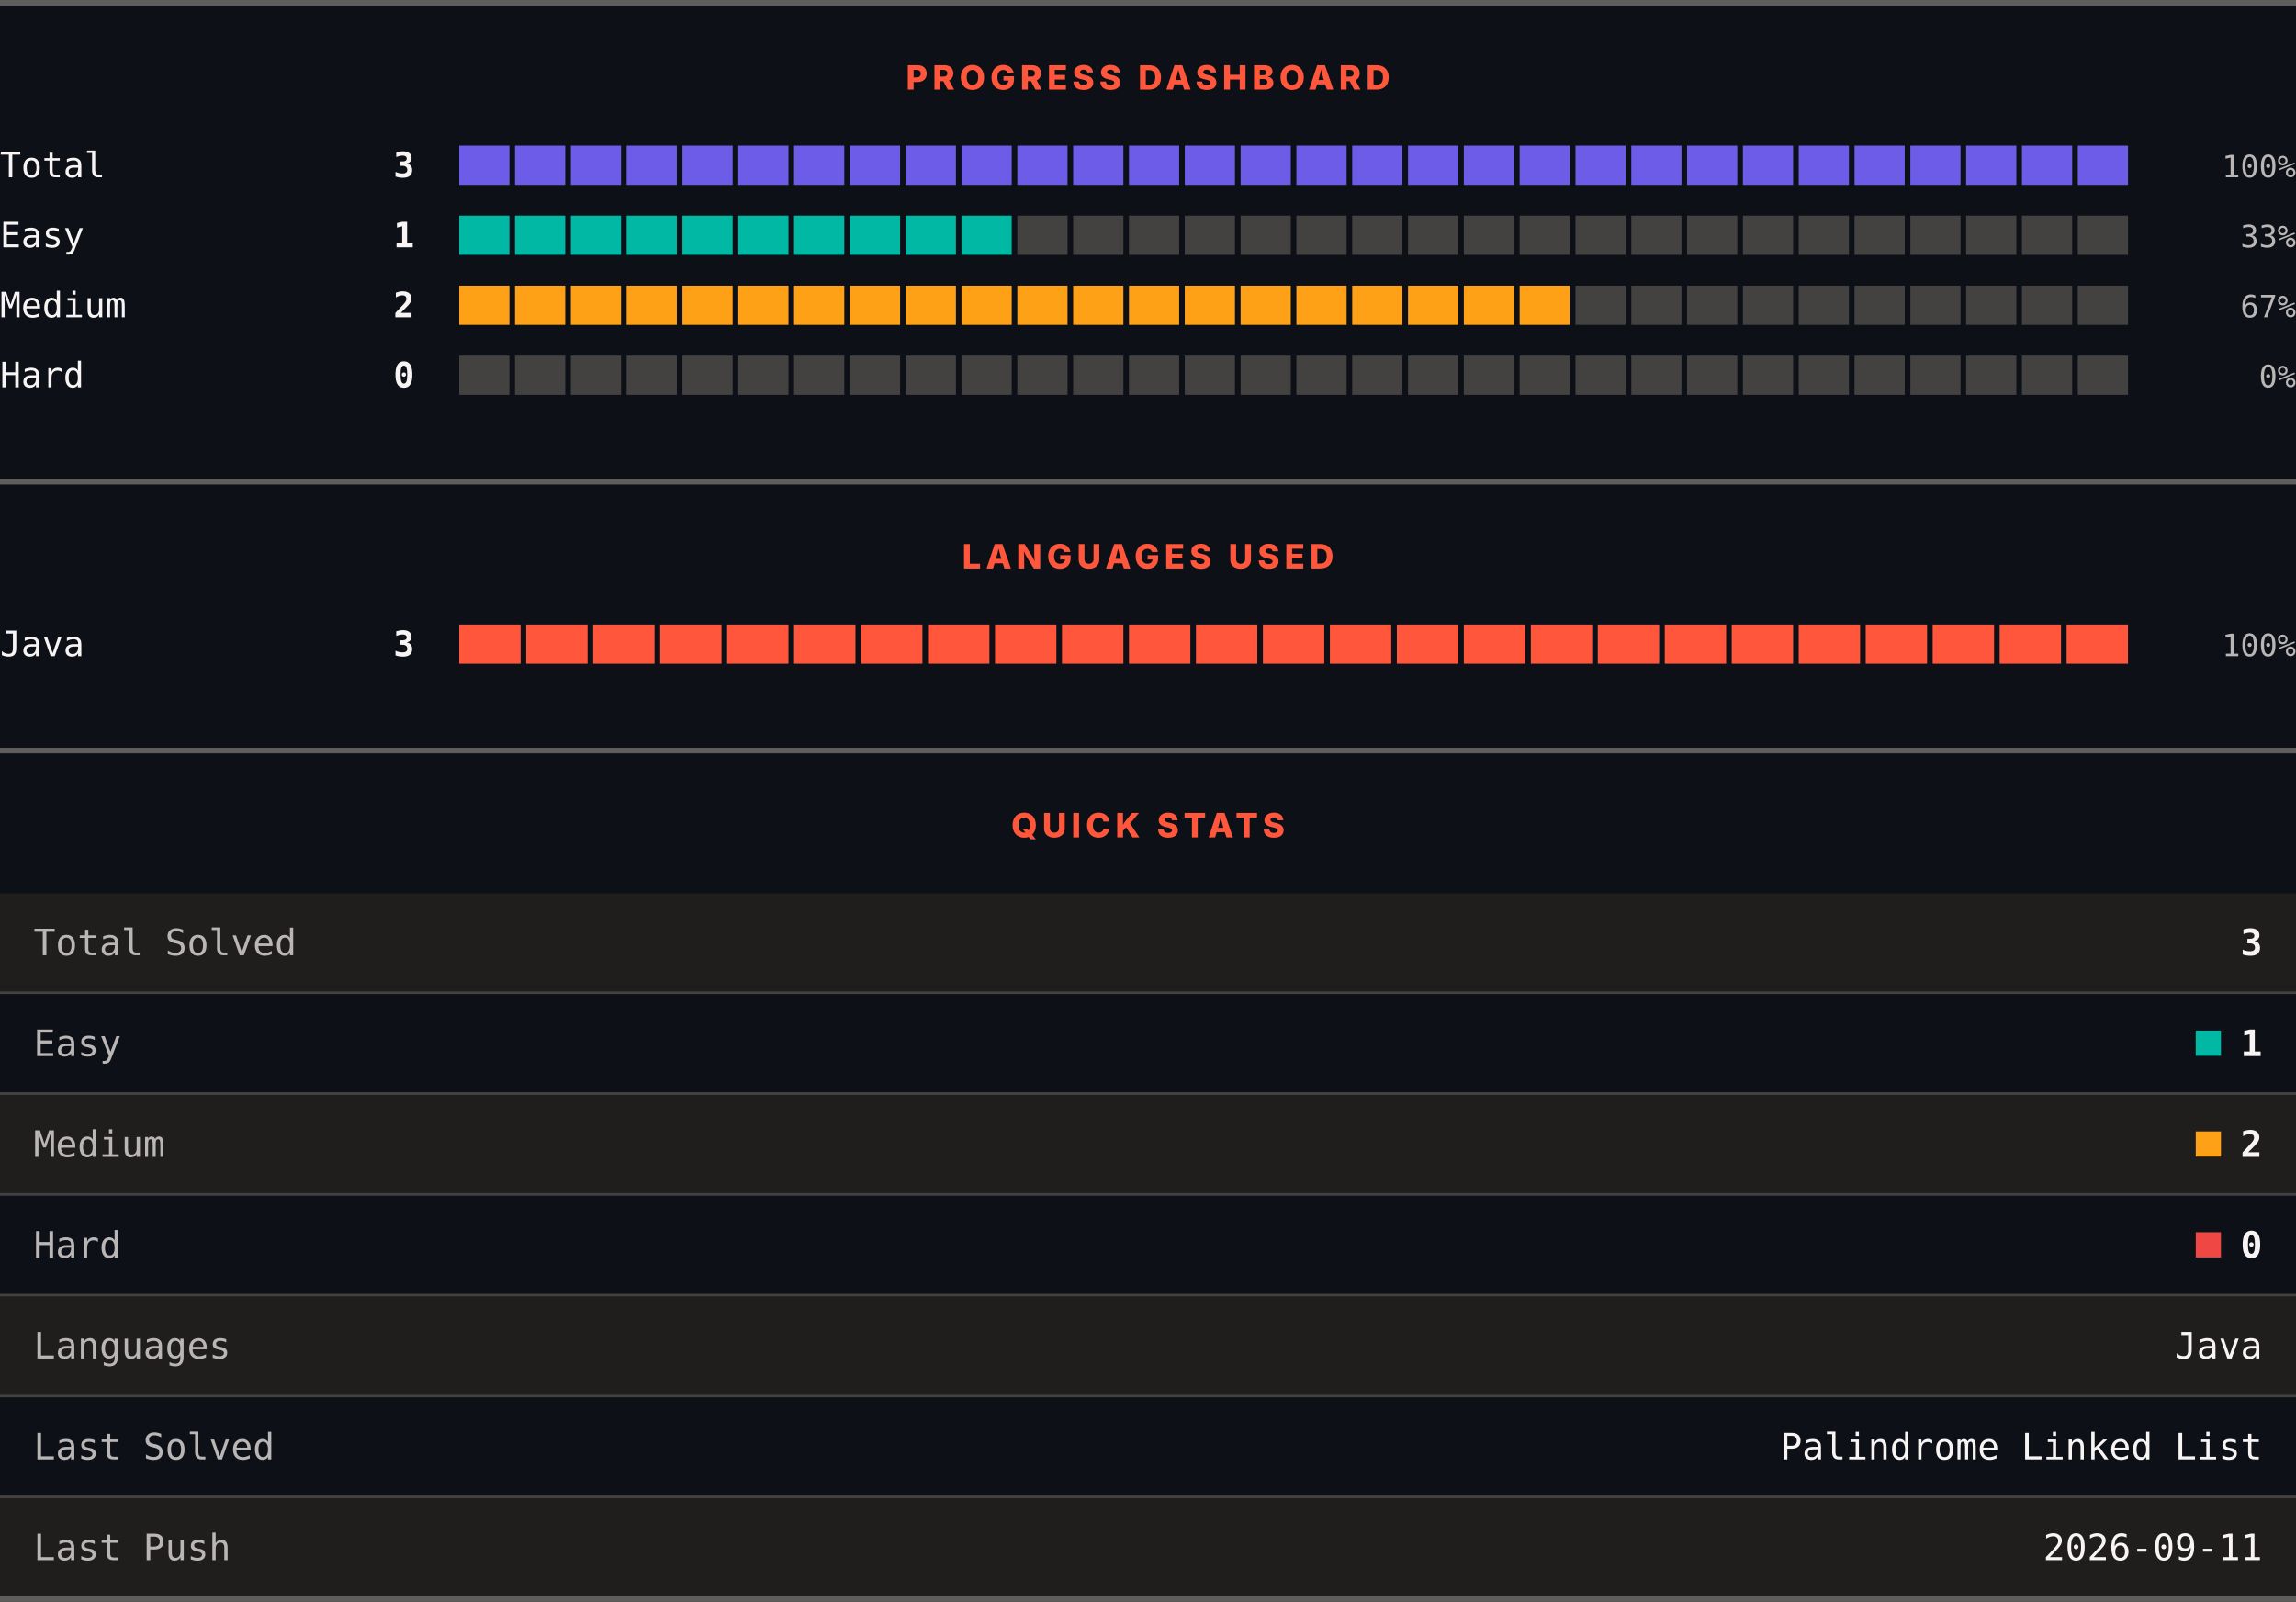
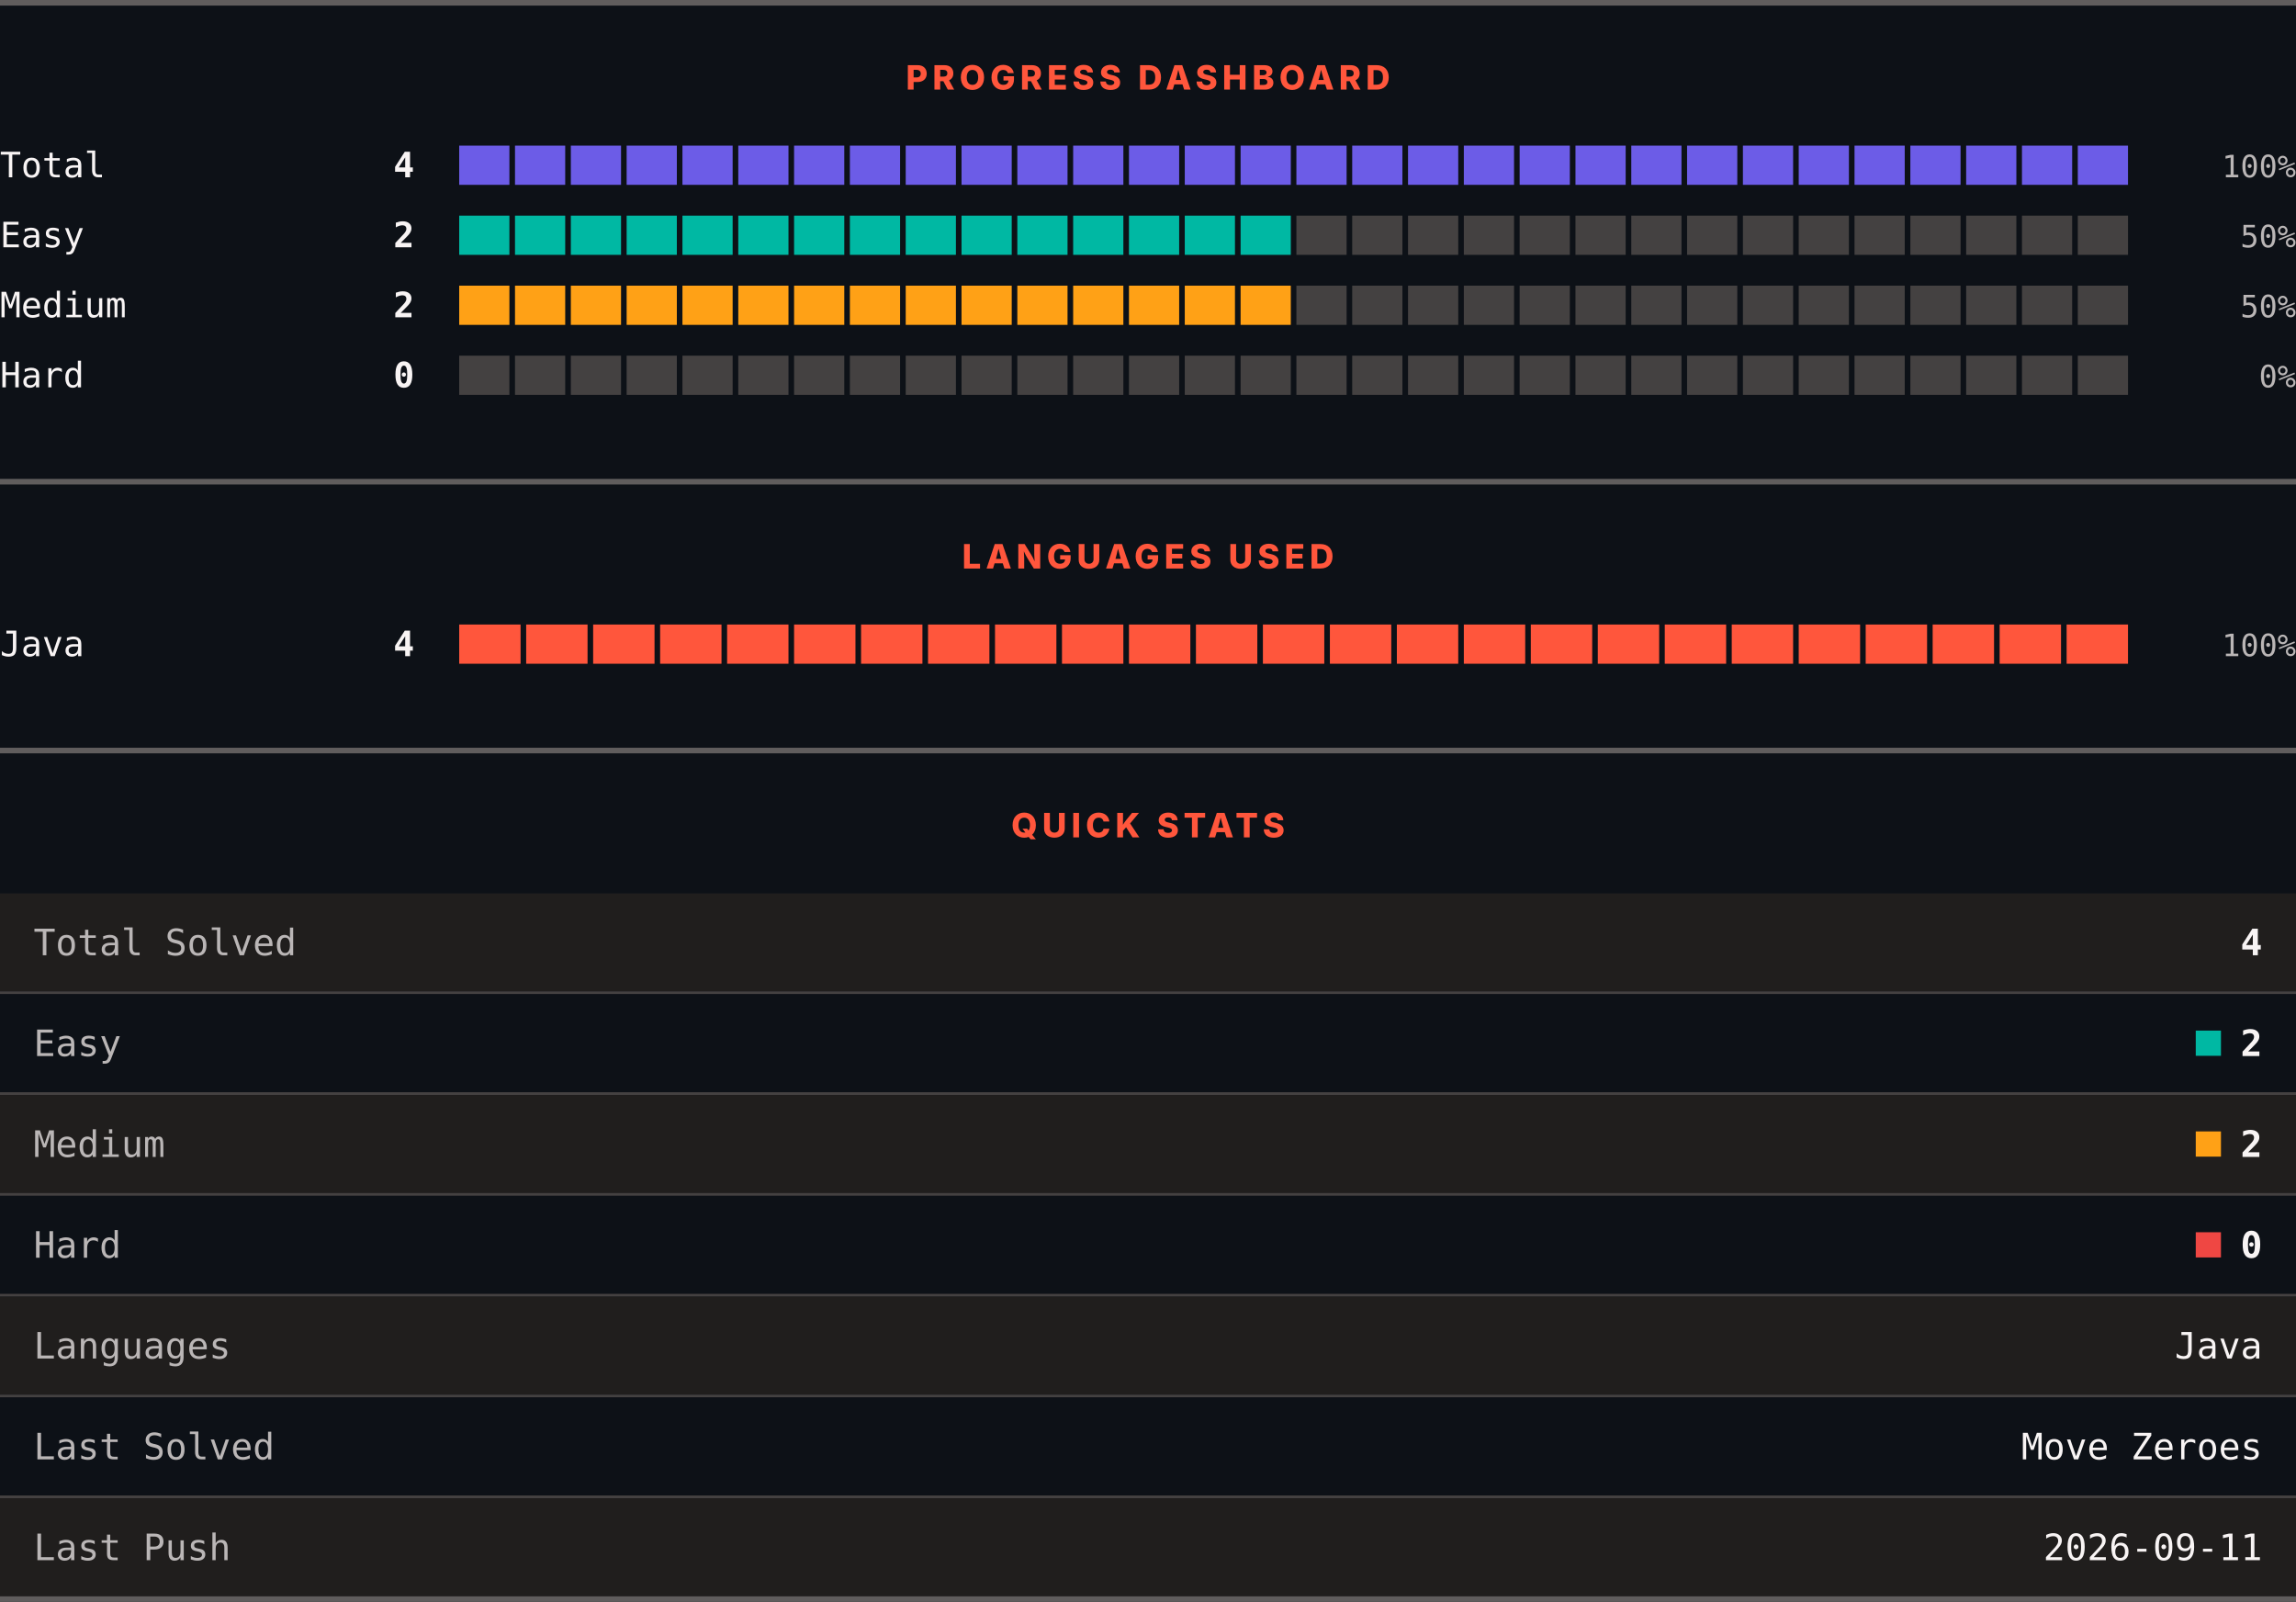
<svg xmlns="http://www.w3.org/2000/svg" width="820" height="572" viewBox="0 0 820 572" role="img" aria-label="LeetCode progress, languages and quick stats">
  <rect width="820" height="572" fill="#0d1117" />
  <rect x="0" y="0" width="820" height="2" fill="#605d5d" />
  <text x="410" y="32" text-anchor="middle" font-family="Archivo, system-ui, -apple-system, Segoe UI, sans-serif" font-size="12" font-weight="800" letter-spacing="1.68" fill="#ff563c">PROGRESS DASHBOARD</text>
  <text x="0" y="63.3" font-family="ui-monospace, SFMono-Regular, Menlo, Consolas, monospace" font-size="12.5" fill="#f8f4f4">Total</text>
-   <text x="148" y="63.3" text-anchor="end" font-family="ui-monospace, SFMono-Regular, Menlo, Consolas, monospace" font-size="12.5" font-weight="700" fill="#f8f4f4">3</text>
+   <text x="148" y="63.3" text-anchor="end" font-family="ui-monospace, SFMono-Regular, Menlo, Consolas, monospace" font-size="12.5" font-weight="700" fill="#f8f4f4">4</text>
  <rect x="164.00" y="52" width="17.93" height="14" fill="#6c5ce7" />
  <rect x="183.93" y="52" width="17.93" height="14" fill="#6c5ce7" />
  <rect x="203.87" y="52" width="17.93" height="14" fill="#6c5ce7" />
  <rect x="223.80" y="52" width="17.93" height="14" fill="#6c5ce7" />
  <rect x="243.73" y="52" width="17.93" height="14" fill="#6c5ce7" />
  <rect x="263.67" y="52" width="17.93" height="14" fill="#6c5ce7" />
  <rect x="283.60" y="52" width="17.93" height="14" fill="#6c5ce7" />
  <rect x="303.53" y="52" width="17.93" height="14" fill="#6c5ce7" />
  <rect x="323.47" y="52" width="17.93" height="14" fill="#6c5ce7" />
  <rect x="343.40" y="52" width="17.93" height="14" fill="#6c5ce7" />
  <rect x="363.33" y="52" width="17.93" height="14" fill="#6c5ce7" />
  <rect x="383.27" y="52" width="17.93" height="14" fill="#6c5ce7" />
  <rect x="403.20" y="52" width="17.93" height="14" fill="#6c5ce7" />
  <rect x="423.13" y="52" width="17.93" height="14" fill="#6c5ce7" />
  <rect x="443.07" y="52" width="17.93" height="14" fill="#6c5ce7" />
  <rect x="463.00" y="52" width="17.93" height="14" fill="#6c5ce7" />
  <rect x="482.93" y="52" width="17.93" height="14" fill="#6c5ce7" />
  <rect x="502.87" y="52" width="17.93" height="14" fill="#6c5ce7" />
  <rect x="522.80" y="52" width="17.93" height="14" fill="#6c5ce7" />
  <rect x="542.73" y="52" width="17.93" height="14" fill="#6c5ce7" />
  <rect x="562.67" y="52" width="17.93" height="14" fill="#6c5ce7" />
  <rect x="582.60" y="52" width="17.93" height="14" fill="#6c5ce7" />
  <rect x="602.53" y="52" width="17.93" height="14" fill="#6c5ce7" />
  <rect x="622.47" y="52" width="17.93" height="14" fill="#6c5ce7" />
  <rect x="642.40" y="52" width="17.93" height="14" fill="#6c5ce7" />
  <rect x="662.33" y="52" width="17.93" height="14" fill="#6c5ce7" />
  <rect x="682.27" y="52" width="17.93" height="14" fill="#6c5ce7" />
  <rect x="702.20" y="52" width="17.93" height="14" fill="#6c5ce7" />
  <rect x="722.13" y="52" width="17.93" height="14" fill="#6c5ce7" />
  <rect x="742.07" y="52" width="17.93" height="14" fill="#6c5ce7" />
  <text x="820" y="63.3" text-anchor="end" font-family="ui-monospace, SFMono-Regular, Menlo, Consolas, monospace" font-size="11" fill="#bab6b6">100%</text>
  <text x="0" y="88.3" font-family="ui-monospace, SFMono-Regular, Menlo, Consolas, monospace" font-size="12.5" fill="#f8f4f4">Easy</text>
-   <text x="148" y="88.3" text-anchor="end" font-family="ui-monospace, SFMono-Regular, Menlo, Consolas, monospace" font-size="12.5" font-weight="700" fill="#f8f4f4">1</text>
+   <text x="148" y="88.3" text-anchor="end" font-family="ui-monospace, SFMono-Regular, Menlo, Consolas, monospace" font-size="12.5" font-weight="700" fill="#f8f4f4">2</text>
  <rect x="164.00" y="77" width="17.93" height="14" fill="#00b8a3" />
  <rect x="183.93" y="77" width="17.93" height="14" fill="#00b8a3" />
  <rect x="203.87" y="77" width="17.93" height="14" fill="#00b8a3" />
  <rect x="223.80" y="77" width="17.93" height="14" fill="#00b8a3" />
  <rect x="243.73" y="77" width="17.93" height="14" fill="#00b8a3" />
  <rect x="263.67" y="77" width="17.93" height="14" fill="#00b8a3" />
  <rect x="283.60" y="77" width="17.93" height="14" fill="#00b8a3" />
  <rect x="303.53" y="77" width="17.93" height="14" fill="#00b8a3" />
  <rect x="323.47" y="77" width="17.93" height="14" fill="#00b8a3" />
  <rect x="343.40" y="77" width="17.93" height="14" fill="#00b8a3" />
-   <rect x="363.33" y="77" width="17.93" height="14" fill="#444141" />
-   <rect x="383.27" y="77" width="17.93" height="14" fill="#444141" />
-   <rect x="403.20" y="77" width="17.93" height="14" fill="#444141" />
-   <rect x="423.13" y="77" width="17.93" height="14" fill="#444141" />
-   <rect x="443.07" y="77" width="17.93" height="14" fill="#444141" />
+   <rect x="363.33" y="77" width="17.93" height="14" fill="#00b8a3" />
+   <rect x="383.27" y="77" width="17.93" height="14" fill="#00b8a3" />
+   <rect x="403.20" y="77" width="17.93" height="14" fill="#00b8a3" />
+   <rect x="423.13" y="77" width="17.93" height="14" fill="#00b8a3" />
+   <rect x="443.07" y="77" width="17.93" height="14" fill="#00b8a3" />
  <rect x="463.00" y="77" width="17.93" height="14" fill="#444141" />
  <rect x="482.93" y="77" width="17.93" height="14" fill="#444141" />
  <rect x="502.87" y="77" width="17.93" height="14" fill="#444141" />
  <rect x="522.80" y="77" width="17.93" height="14" fill="#444141" />
  <rect x="542.73" y="77" width="17.93" height="14" fill="#444141" />
  <rect x="562.67" y="77" width="17.93" height="14" fill="#444141" />
  <rect x="582.60" y="77" width="17.93" height="14" fill="#444141" />
  <rect x="602.53" y="77" width="17.93" height="14" fill="#444141" />
  <rect x="622.47" y="77" width="17.93" height="14" fill="#444141" />
  <rect x="642.40" y="77" width="17.93" height="14" fill="#444141" />
  <rect x="662.33" y="77" width="17.93" height="14" fill="#444141" />
  <rect x="682.27" y="77" width="17.93" height="14" fill="#444141" />
  <rect x="702.20" y="77" width="17.93" height="14" fill="#444141" />
  <rect x="722.13" y="77" width="17.93" height="14" fill="#444141" />
  <rect x="742.07" y="77" width="17.93" height="14" fill="#444141" />
-   <text x="820" y="88.3" text-anchor="end" font-family="ui-monospace, SFMono-Regular, Menlo, Consolas, monospace" font-size="11" fill="#bab6b6">33%</text>
+   <text x="820" y="88.3" text-anchor="end" font-family="ui-monospace, SFMono-Regular, Menlo, Consolas, monospace" font-size="11" fill="#bab6b6">50%</text>
  <text x="0" y="113.3" font-family="ui-monospace, SFMono-Regular, Menlo, Consolas, monospace" font-size="12.5" fill="#f8f4f4">Medium</text>
  <text x="148" y="113.3" text-anchor="end" font-family="ui-monospace, SFMono-Regular, Menlo, Consolas, monospace" font-size="12.5" font-weight="700" fill="#f8f4f4">2</text>
  <rect x="164.00" y="102" width="17.93" height="14" fill="#ffa116" />
  <rect x="183.93" y="102" width="17.93" height="14" fill="#ffa116" />
  <rect x="203.87" y="102" width="17.93" height="14" fill="#ffa116" />
  <rect x="223.80" y="102" width="17.93" height="14" fill="#ffa116" />
  <rect x="243.73" y="102" width="17.93" height="14" fill="#ffa116" />
  <rect x="263.67" y="102" width="17.93" height="14" fill="#ffa116" />
  <rect x="283.60" y="102" width="17.93" height="14" fill="#ffa116" />
  <rect x="303.53" y="102" width="17.93" height="14" fill="#ffa116" />
  <rect x="323.47" y="102" width="17.93" height="14" fill="#ffa116" />
  <rect x="343.40" y="102" width="17.93" height="14" fill="#ffa116" />
  <rect x="363.33" y="102" width="17.93" height="14" fill="#ffa116" />
  <rect x="383.27" y="102" width="17.93" height="14" fill="#ffa116" />
  <rect x="403.20" y="102" width="17.93" height="14" fill="#ffa116" />
  <rect x="423.13" y="102" width="17.93" height="14" fill="#ffa116" />
  <rect x="443.07" y="102" width="17.93" height="14" fill="#ffa116" />
-   <rect x="463.00" y="102" width="17.93" height="14" fill="#ffa116" />
-   <rect x="482.93" y="102" width="17.93" height="14" fill="#ffa116" />
-   <rect x="502.87" y="102" width="17.93" height="14" fill="#ffa116" />
-   <rect x="522.80" y="102" width="17.93" height="14" fill="#ffa116" />
-   <rect x="542.73" y="102" width="17.93" height="14" fill="#ffa116" />
+   <rect x="463.00" y="102" width="17.93" height="14" fill="#444141" />
+   <rect x="482.93" y="102" width="17.93" height="14" fill="#444141" />
+   <rect x="502.87" y="102" width="17.93" height="14" fill="#444141" />
+   <rect x="522.80" y="102" width="17.93" height="14" fill="#444141" />
+   <rect x="542.73" y="102" width="17.93" height="14" fill="#444141" />
  <rect x="562.67" y="102" width="17.93" height="14" fill="#444141" />
  <rect x="582.60" y="102" width="17.93" height="14" fill="#444141" />
  <rect x="602.53" y="102" width="17.93" height="14" fill="#444141" />
  <rect x="622.47" y="102" width="17.93" height="14" fill="#444141" />
  <rect x="642.40" y="102" width="17.93" height="14" fill="#444141" />
  <rect x="662.33" y="102" width="17.93" height="14" fill="#444141" />
  <rect x="682.27" y="102" width="17.93" height="14" fill="#444141" />
  <rect x="702.20" y="102" width="17.93" height="14" fill="#444141" />
  <rect x="722.13" y="102" width="17.93" height="14" fill="#444141" />
  <rect x="742.07" y="102" width="17.93" height="14" fill="#444141" />
-   <text x="820" y="113.3" text-anchor="end" font-family="ui-monospace, SFMono-Regular, Menlo, Consolas, monospace" font-size="11" fill="#bab6b6">67%</text>
+   <text x="820" y="113.3" text-anchor="end" font-family="ui-monospace, SFMono-Regular, Menlo, Consolas, monospace" font-size="11" fill="#bab6b6">50%</text>
  <text x="0" y="138.3" font-family="ui-monospace, SFMono-Regular, Menlo, Consolas, monospace" font-size="12.5" fill="#f8f4f4">Hard</text>
  <text x="148" y="138.3" text-anchor="end" font-family="ui-monospace, SFMono-Regular, Menlo, Consolas, monospace" font-size="12.5" font-weight="700" fill="#f8f4f4">0</text>
  <rect x="164.00" y="127" width="17.93" height="14" fill="#444141" />
  <rect x="183.93" y="127" width="17.93" height="14" fill="#444141" />
  <rect x="203.87" y="127" width="17.93" height="14" fill="#444141" />
  <rect x="223.80" y="127" width="17.93" height="14" fill="#444141" />
  <rect x="243.73" y="127" width="17.93" height="14" fill="#444141" />
  <rect x="263.67" y="127" width="17.93" height="14" fill="#444141" />
  <rect x="283.60" y="127" width="17.93" height="14" fill="#444141" />
  <rect x="303.53" y="127" width="17.93" height="14" fill="#444141" />
  <rect x="323.47" y="127" width="17.93" height="14" fill="#444141" />
  <rect x="343.40" y="127" width="17.93" height="14" fill="#444141" />
  <rect x="363.33" y="127" width="17.93" height="14" fill="#444141" />
  <rect x="383.27" y="127" width="17.93" height="14" fill="#444141" />
  <rect x="403.20" y="127" width="17.93" height="14" fill="#444141" />
  <rect x="423.13" y="127" width="17.93" height="14" fill="#444141" />
  <rect x="443.07" y="127" width="17.93" height="14" fill="#444141" />
  <rect x="463.00" y="127" width="17.93" height="14" fill="#444141" />
  <rect x="482.93" y="127" width="17.93" height="14" fill="#444141" />
  <rect x="502.87" y="127" width="17.93" height="14" fill="#444141" />
  <rect x="522.80" y="127" width="17.93" height="14" fill="#444141" />
  <rect x="542.73" y="127" width="17.93" height="14" fill="#444141" />
  <rect x="562.67" y="127" width="17.93" height="14" fill="#444141" />
  <rect x="582.60" y="127" width="17.93" height="14" fill="#444141" />
  <rect x="602.53" y="127" width="17.93" height="14" fill="#444141" />
  <rect x="622.47" y="127" width="17.93" height="14" fill="#444141" />
  <rect x="642.40" y="127" width="17.93" height="14" fill="#444141" />
  <rect x="662.33" y="127" width="17.93" height="14" fill="#444141" />
  <rect x="682.27" y="127" width="17.93" height="14" fill="#444141" />
  <rect x="702.20" y="127" width="17.93" height="14" fill="#444141" />
  <rect x="722.13" y="127" width="17.93" height="14" fill="#444141" />
  <rect x="742.07" y="127" width="17.93" height="14" fill="#444141" />
  <text x="820" y="138.3" text-anchor="end" font-family="ui-monospace, SFMono-Regular, Menlo, Consolas, monospace" font-size="11" fill="#bab6b6">0%</text>
  <rect x="0" y="171" width="820" height="2" fill="#605d5d" />
  <text x="410" y="203" text-anchor="middle" font-family="Archivo, system-ui, -apple-system, Segoe UI, sans-serif" font-size="12" font-weight="800" letter-spacing="1.68" fill="#ff563c">LANGUAGES USED</text>
  <text x="0" y="234.3" font-family="ui-monospace, SFMono-Regular, Menlo, Consolas, monospace" font-size="12.5" fill="#f8f4f4">Java</text>
-   <text x="148" y="234.3" text-anchor="end" font-family="ui-monospace, SFMono-Regular, Menlo, Consolas, monospace" font-size="12.5" font-weight="700" fill="#f8f4f4">3</text>
+   <text x="148" y="234.3" text-anchor="end" font-family="ui-monospace, SFMono-Regular, Menlo, Consolas, monospace" font-size="12.5" font-weight="700" fill="#f8f4f4">4</text>
  <rect x="164.00" y="223" width="21.92" height="14" fill="#ff563c" />
  <rect x="187.92" y="223" width="21.92" height="14" fill="#ff563c" />
  <rect x="211.84" y="223" width="21.92" height="14" fill="#ff563c" />
  <rect x="235.76" y="223" width="21.92" height="14" fill="#ff563c" />
  <rect x="259.68" y="223" width="21.92" height="14" fill="#ff563c" />
  <rect x="283.60" y="223" width="21.92" height="14" fill="#ff563c" />
  <rect x="307.52" y="223" width="21.92" height="14" fill="#ff563c" />
  <rect x="331.44" y="223" width="21.92" height="14" fill="#ff563c" />
  <rect x="355.36" y="223" width="21.92" height="14" fill="#ff563c" />
  <rect x="379.28" y="223" width="21.92" height="14" fill="#ff563c" />
  <rect x="403.20" y="223" width="21.92" height="14" fill="#ff563c" />
  <rect x="427.12" y="223" width="21.92" height="14" fill="#ff563c" />
  <rect x="451.04" y="223" width="21.92" height="14" fill="#ff563c" />
  <rect x="474.96" y="223" width="21.92" height="14" fill="#ff563c" />
  <rect x="498.88" y="223" width="21.92" height="14" fill="#ff563c" />
  <rect x="522.80" y="223" width="21.92" height="14" fill="#ff563c" />
  <rect x="546.72" y="223" width="21.92" height="14" fill="#ff563c" />
  <rect x="570.64" y="223" width="21.92" height="14" fill="#ff563c" />
  <rect x="594.56" y="223" width="21.92" height="14" fill="#ff563c" />
  <rect x="618.48" y="223" width="21.92" height="14" fill="#ff563c" />
  <rect x="642.40" y="223" width="21.92" height="14" fill="#ff563c" />
  <rect x="666.32" y="223" width="21.92" height="14" fill="#ff563c" />
  <rect x="690.24" y="223" width="21.92" height="14" fill="#ff563c" />
  <rect x="714.16" y="223" width="21.92" height="14" fill="#ff563c" />
  <rect x="738.08" y="223" width="21.92" height="14" fill="#ff563c" />
  <text x="820" y="234.3" text-anchor="end" font-family="ui-monospace, SFMono-Regular, Menlo, Consolas, monospace" font-size="11" fill="#bab6b6">100%</text>
  <rect x="0" y="267" width="820" height="2" fill="#605d5d" />
  <text x="410" y="299" text-anchor="middle" font-family="Archivo, system-ui, -apple-system, Segoe UI, sans-serif" font-size="12" font-weight="800" letter-spacing="1.68" fill="#ff563c">QUICK STATS</text>
  <rect x="0" y="319" width="820" height="35" fill="#201e1d" />
  <text x="12" y="341.1" font-family="ui-monospace, SFMono-Regular, Menlo, Consolas, monospace" font-size="13" fill="#bab6b6">Total Solved</text>
-   <text x="808" y="341.1" text-anchor="end" font-family="ui-monospace, SFMono-Regular, Menlo, Consolas, monospace" font-size="13" font-weight="700" fill="#f8f4f4">3</text>
+   <text x="808" y="341.1" text-anchor="end" font-family="ui-monospace, SFMono-Regular, Menlo, Consolas, monospace" font-size="13" font-weight="700" fill="#f8f4f4">4</text>
  <rect x="0" y="354" width="820" height="1" fill="#444141" />
  <rect x="0" y="355" width="820" height="35" fill="#0d1117" />
  <text x="12" y="377.1" font-family="ui-monospace, SFMono-Regular, Menlo, Consolas, monospace" font-size="13" fill="#bab6b6">Easy</text>
  <rect x="784.2" y="368" width="9" height="9" fill="#00b8a3" />
-   <text x="808" y="377.1" text-anchor="end" font-family="ui-monospace, SFMono-Regular, Menlo, Consolas, monospace" font-size="13" font-weight="700" fill="#f8f4f4">1</text>
+   <text x="808" y="377.1" text-anchor="end" font-family="ui-monospace, SFMono-Regular, Menlo, Consolas, monospace" font-size="13" font-weight="700" fill="#f8f4f4">2</text>
  <rect x="0" y="390" width="820" height="1" fill="#444141" />
  <rect x="0" y="391" width="820" height="35" fill="#201e1d" />
  <text x="12" y="413.1" font-family="ui-monospace, SFMono-Regular, Menlo, Consolas, monospace" font-size="13" fill="#bab6b6">Medium</text>
  <rect x="784.2" y="404" width="9" height="9" fill="#ffa116" />
  <text x="808" y="413.1" text-anchor="end" font-family="ui-monospace, SFMono-Regular, Menlo, Consolas, monospace" font-size="13" font-weight="700" fill="#f8f4f4">2</text>
  <rect x="0" y="426" width="820" height="1" fill="#444141" />
  <rect x="0" y="427" width="820" height="35" fill="#0d1117" />
  <text x="12" y="449.1" font-family="ui-monospace, SFMono-Regular, Menlo, Consolas, monospace" font-size="13" fill="#bab6b6">Hard</text>
  <rect x="784.2" y="440" width="9" height="9" fill="#ef4743" />
  <text x="808" y="449.1" text-anchor="end" font-family="ui-monospace, SFMono-Regular, Menlo, Consolas, monospace" font-size="13" font-weight="700" fill="#f8f4f4">0</text>
  <rect x="0" y="462" width="820" height="1" fill="#444141" />
  <rect x="0" y="463" width="820" height="35" fill="#201e1d" />
  <text x="12" y="485.1" font-family="ui-monospace, SFMono-Regular, Menlo, Consolas, monospace" font-size="13" fill="#bab6b6">Languages</text>
  <text x="808" y="485.1" text-anchor="end" font-family="ui-monospace, SFMono-Regular, Menlo, Consolas, monospace" font-size="13" fill="#f8f4f4">Java</text>
  <rect x="0" y="498" width="820" height="1" fill="#444141" />
  <rect x="0" y="499" width="820" height="35" fill="#0d1117" />
  <text x="12" y="521.1" font-family="ui-monospace, SFMono-Regular, Menlo, Consolas, monospace" font-size="13" fill="#bab6b6">Last Solved</text>
-   <text x="808" y="521.1" text-anchor="end" font-family="ui-monospace, SFMono-Regular, Menlo, Consolas, monospace" font-size="13" fill="#f8f4f4">Palindrome Linked List</text>
+   <text x="808" y="521.1" text-anchor="end" font-family="ui-monospace, SFMono-Regular, Menlo, Consolas, monospace" font-size="13" fill="#f8f4f4">Move Zeroes</text>
  <rect x="0" y="534" width="820" height="1" fill="#444141" />
  <rect x="0" y="535" width="820" height="35" fill="#201e1d" />
  <text x="12" y="557.1" font-family="ui-monospace, SFMono-Regular, Menlo, Consolas, monospace" font-size="13" fill="#bab6b6">Last Push</text>
  <text x="808" y="557.1" text-anchor="end" font-family="ui-monospace, SFMono-Regular, Menlo, Consolas, monospace" font-size="13" fill="#f8f4f4">2026-09-11</text>
  <rect x="0" y="570" width="820" height="2" fill="#605d5d" />
</svg>
